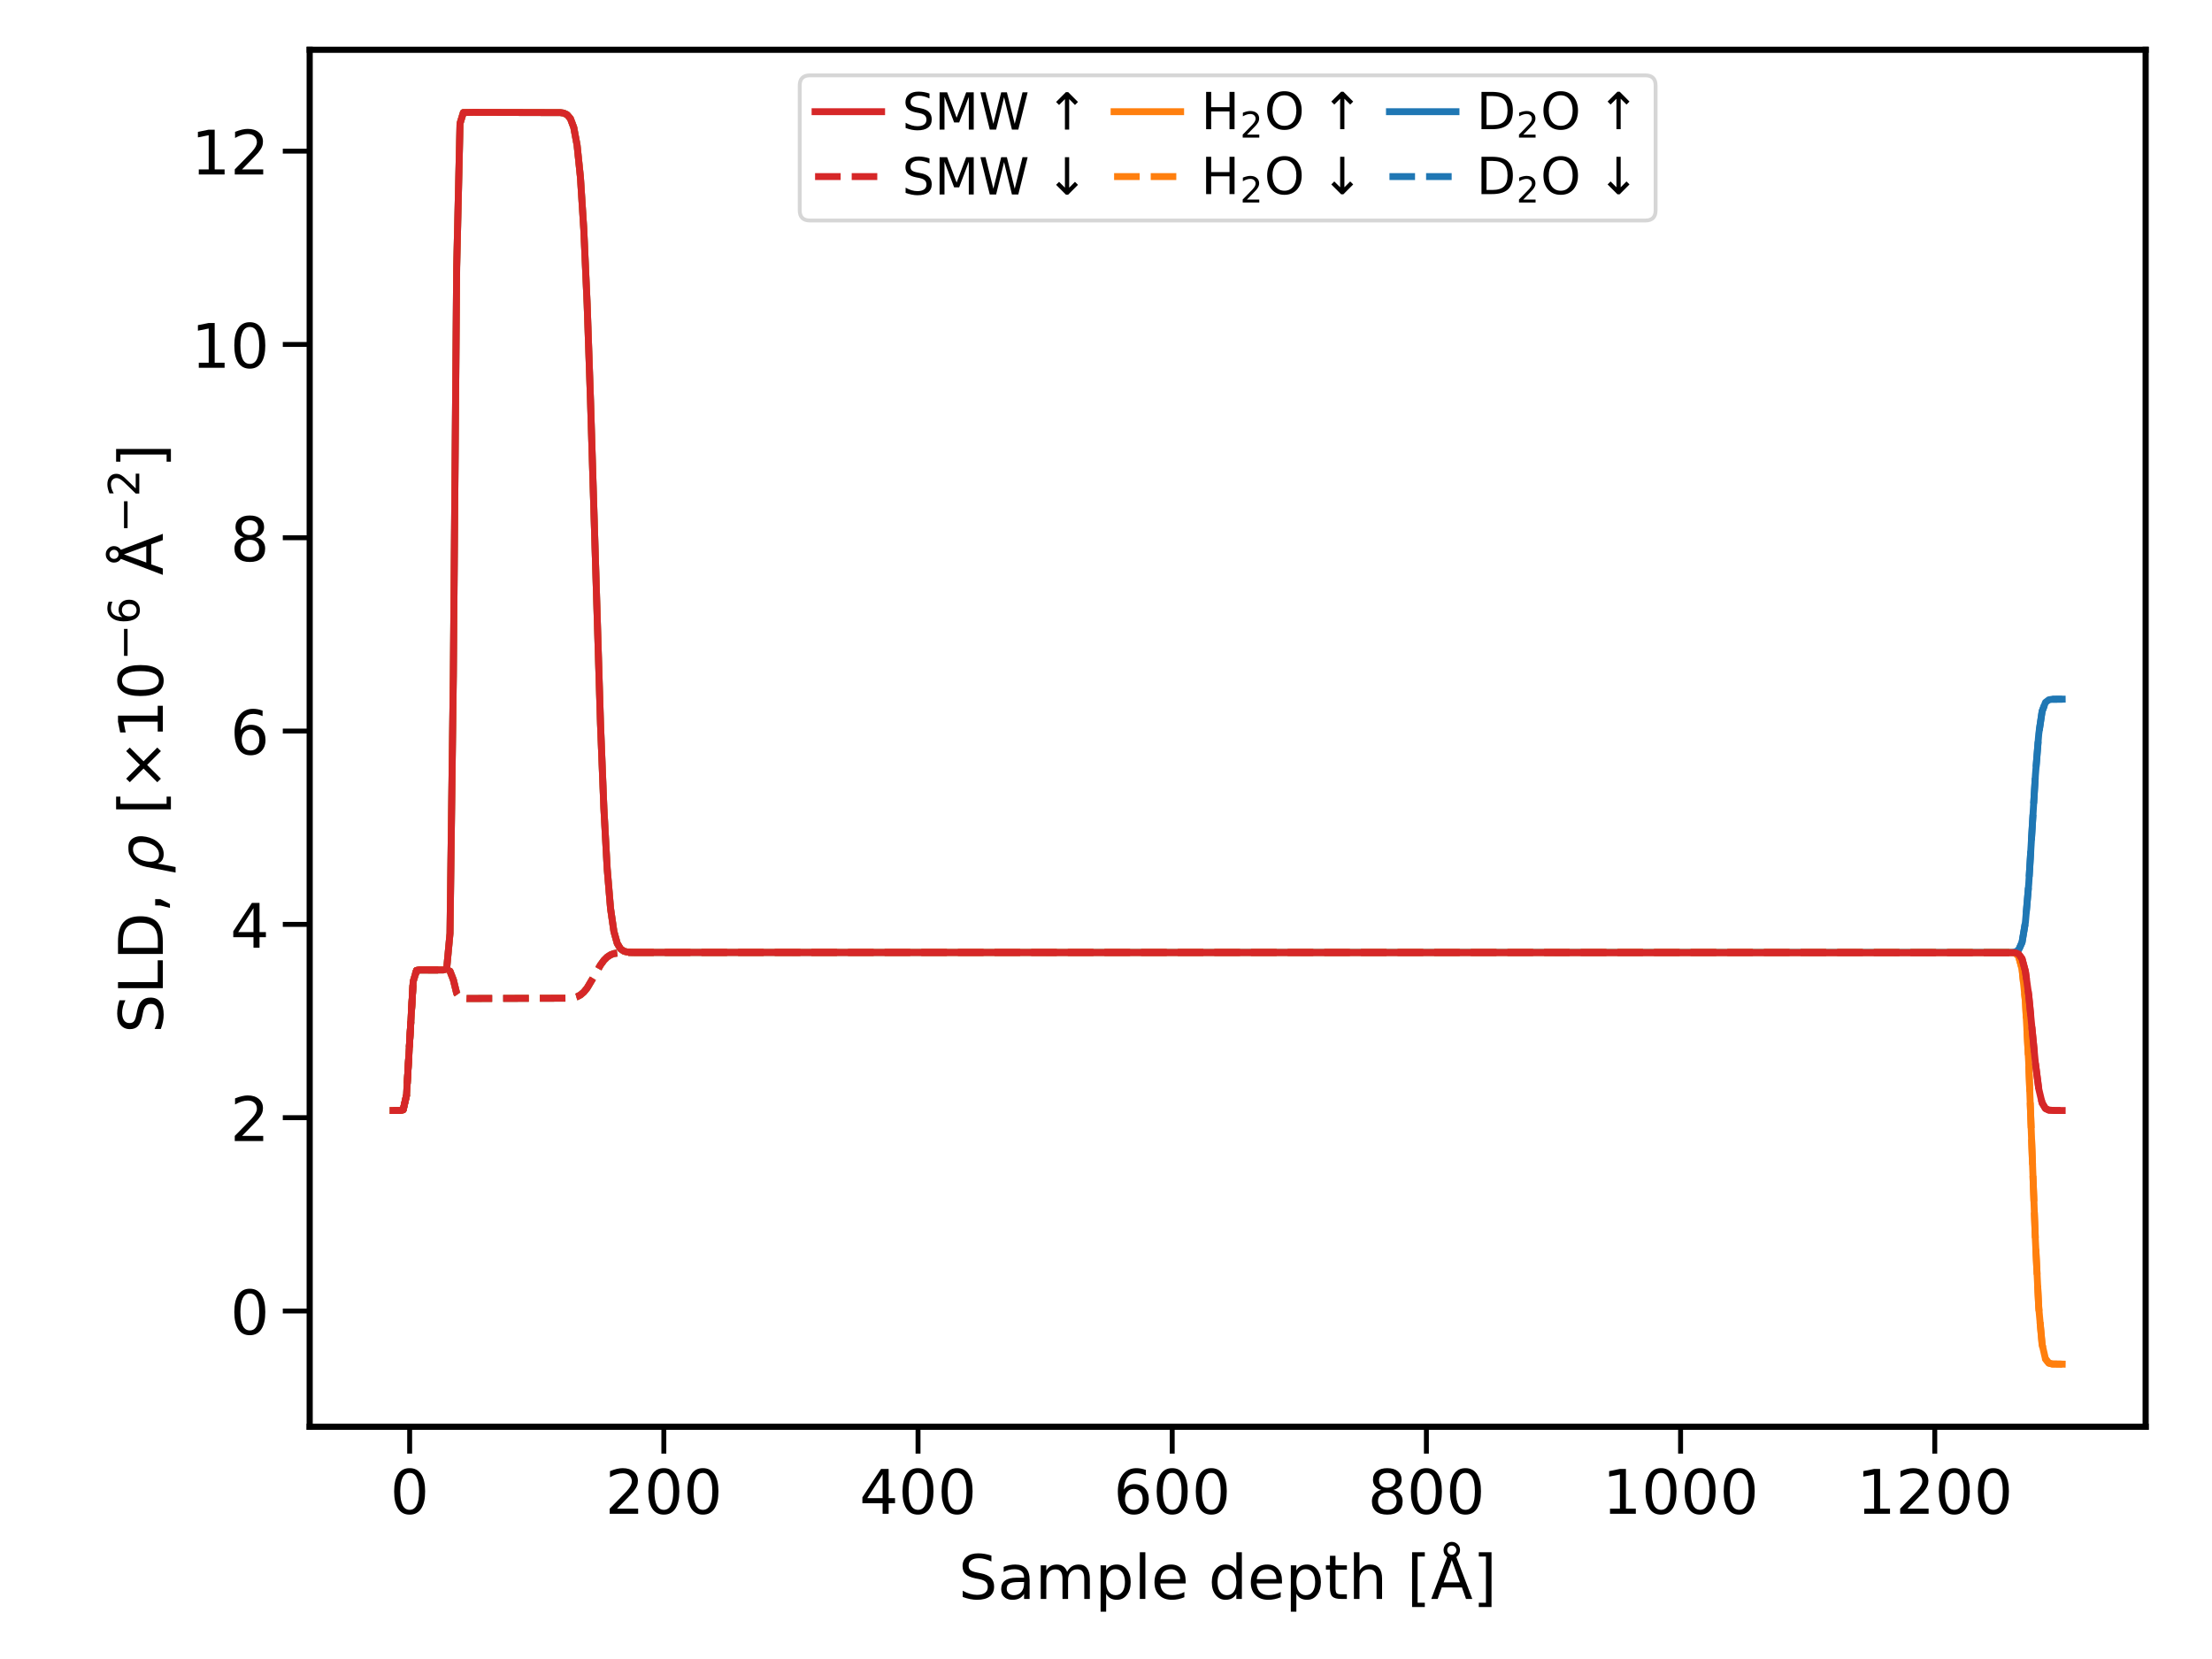
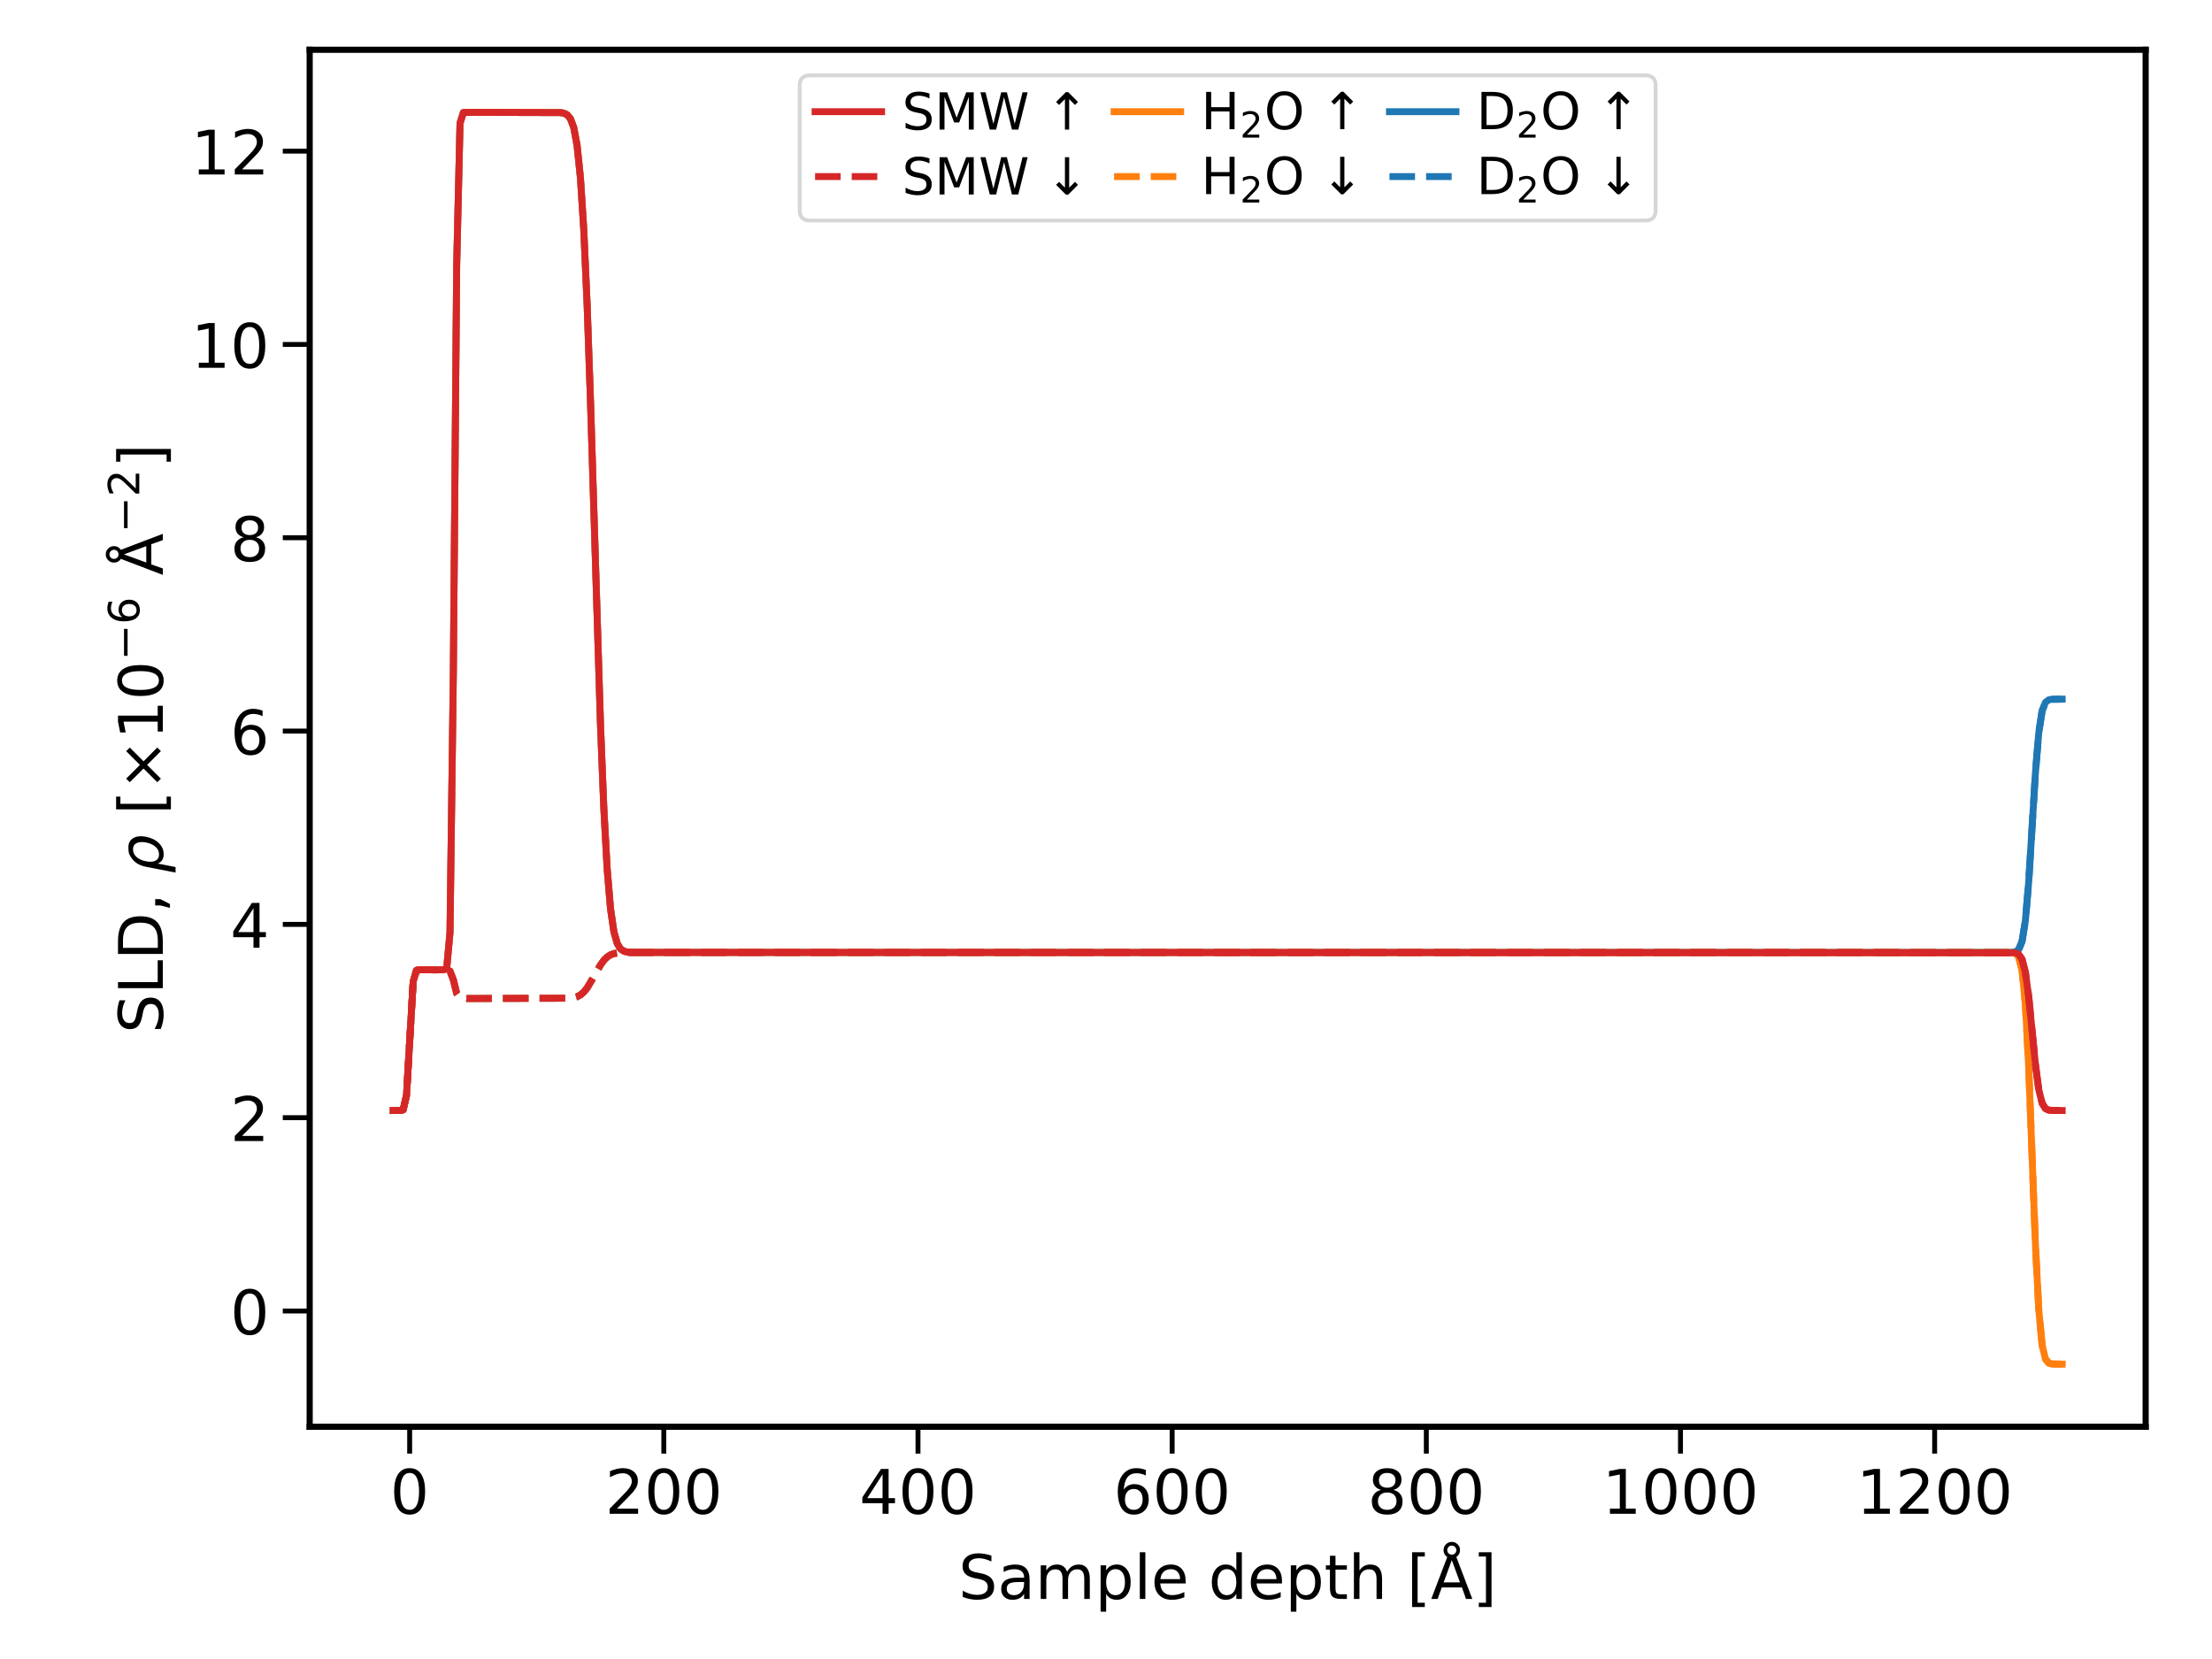
<svg xmlns="http://www.w3.org/2000/svg" xmlns:xlink="http://www.w3.org/1999/xlink" width="576pt" height="432pt" viewBox="0 0 576 432" version="1.1">
  <defs>
    <style type="text/css">*{stroke-linejoin: round; stroke-linecap: butt}</style>
  </defs>
  <g id="figure_1">
    <g id="patch_1">
      <path d="M 0 432  L 576 432  L 576 0  L 0 0  z " style="fill: #ffffff" />
    </g>
    <g id="axes_1">
      <g id="patch_2">
        <path d="M 80.64 371.52  L 558.72 371.52  L 558.72 12.96  L 80.64 12.96  z " style="fill: #ffffff" />
      </g>
      <g id="matplotlib.axis_1">
        <g id="xtick_1">
          <g id="line2d_1">
            <defs>
-               <path id="m0b0747b951" d="M 0 0  L 0 7  " style="stroke: #000000; stroke-width: 1.28" />
-             </defs>
-             <g>
-               <use xlink:href="#m0b0747b951" x="106.673" y="371.52" style="stroke: #000000; stroke-width: 1.28" />
+               <path id="mbcb7e64246" d="M 0 0  L 0 7  " style="stroke: #000000; stroke-width: 1.28" />
+             </defs>
+             <g>
+               <use xlink:href="#mbcb7e64246" x="106.673" y="371.52" style="stroke: #000000; stroke-width: 1.28" />
            </g>
          </g>
          <g id="text_1">
-             <g transform="translate(101.5832 394.1775) scale(0.16 -0.16)">
+             <g transform="translate(101.5829 394.1775) scale(0.16 -0.16)">
              <defs>
                <path id="DejaVuSans-30" d="M 2034 4250  Q 1547 4250 1301 3770  Q 1056 3291 1056 2328  Q 1056 1369 1301 889  Q 1547 409 2034 409  Q 2525 409 2770 889  Q 3016 1369 3016 2328  Q 3016 3291 2770 3770  Q 2525 4250 2034 4250  z M 2034 4750  Q 2819 4750 3233 4129  Q 3647 3509 3647 2328  Q 3647 1150 3233 529  Q 2819 -91 2034 -91  Q 1250 -91 836 529  Q 422 1150 422 2328  Q 422 3509 836 4129  Q 1250 4750 2034 4750  z " transform="scale(0.015625)" />
              </defs>
              <use xlink:href="#DejaVuSans-30" />
            </g>
          </g>
        </g>
        <g id="xtick_2">
          <g id="line2d_2">
            <g>
-               <use xlink:href="#m0b0747b951" x="172.862" y="371.52" style="stroke: #000000; stroke-width: 1.28" />
+               <use xlink:href="#mbcb7e64246" x="172.857" y="371.52" style="stroke: #000000; stroke-width: 1.28" />
            </g>
          </g>
          <g id="text_2">
-             <g transform="translate(157.5924 394.1775) scale(0.16 -0.16)">
+             <g transform="translate(157.587 394.1775) scale(0.16 -0.16)">
              <defs>
                <path id="DejaVuSans-32" d="M 1228 531  L 3431 531  L 3431 0  L 469 0  L 469 531  Q 828 903 1448 1529  Q 2069 2156 2228 2338  Q 2531 2678 2651 2914  Q 2772 3150 2772 3378  Q 2772 3750 2511 3984  Q 2250 4219 1831 4219  Q 1534 4219 1204 4116  Q 875 4013 500 3803  L 500 4441  Q 881 4594 1212 4672  Q 1544 4750 1819 4750  Q 2544 4750 2975 4387  Q 3406 4025 3406 3419  Q 3406 3131 3298 2873  Q 3191 2616 2906 2266  Q 2828 2175 2409 1742  Q 1991 1309 1228 531  z " transform="scale(0.015625)" />
              </defs>
              <use xlink:href="#DejaVuSans-32" />
              <use xlink:href="#DejaVuSans-30" transform="translate(63.62305 0)" />
              <use xlink:href="#DejaVuSans-30" transform="translate(127.2461 0)" />
            </g>
          </g>
        </g>
        <g id="xtick_3">
          <g id="line2d_3">
            <g>
-               <use xlink:href="#m0b0747b951" x="239.052" y="371.52" style="stroke: #000000; stroke-width: 1.28" />
+               <use xlink:href="#mbcb7e64246" x="239.041" y="371.52" style="stroke: #000000; stroke-width: 1.28" />
            </g>
          </g>
          <g id="text_3">
-             <g transform="translate(223.7817 394.1775) scale(0.16 -0.16)">
+             <g transform="translate(223.7712 394.1775) scale(0.16 -0.16)">
              <defs>
                <path id="DejaVuSans-34" d="M 2419 4116  L 825 1625  L 2419 1625  L 2419 4116  z M 2253 4666  L 3047 4666  L 3047 1625  L 3713 1625  L 3713 1100  L 3047 1100  L 3047 0  L 2419 0  L 2419 1100  L 313 1100  L 313 1709  L 2253 4666  z " transform="scale(0.015625)" />
              </defs>
              <use xlink:href="#DejaVuSans-34" />
              <use xlink:href="#DejaVuSans-30" transform="translate(63.62305 0)" />
              <use xlink:href="#DejaVuSans-30" transform="translate(127.2461 0)" />
            </g>
          </g>
        </g>
        <g id="xtick_4">
          <g id="line2d_4">
            <g>
-               <use xlink:href="#m0b0747b951" x="305.241" y="371.52" style="stroke: #000000; stroke-width: 1.28" />
+               <use xlink:href="#mbcb7e64246" x="305.225" y="371.52" style="stroke: #000000; stroke-width: 1.28" />
            </g>
          </g>
          <g id="text_4">
-             <g transform="translate(289.9709 394.1775) scale(0.16 -0.16)">
+             <g transform="translate(289.9554 394.1775) scale(0.16 -0.16)">
              <defs>
                <path id="DejaVuSans-36" d="M 2113 2584  Q 1688 2584 1439 2293  Q 1191 2003 1191 1497  Q 1191 994 1439 701  Q 1688 409 2113 409  Q 2538 409 2786 701  Q 3034 994 3034 1497  Q 3034 2003 2786 2293  Q 2538 2584 2113 2584  z M 3366 4563  L 3366 3988  Q 3128 4100 2886 4159  Q 2644 4219 2406 4219  Q 1781 4219 1451 3797  Q 1122 3375 1075 2522  Q 1259 2794 1537 2939  Q 1816 3084 2150 3084  Q 2853 3084 3261 2657  Q 3669 2231 3669 1497  Q 3669 778 3244 343  Q 2819 -91 2113 -91  Q 1303 -91 875 529  Q 447 1150 447 2328  Q 447 3434 972 4092  Q 1497 4750 2381 4750  Q 2619 4750 2861 4703  Q 3103 4656 3366 4563  z " transform="scale(0.015625)" />
              </defs>
              <use xlink:href="#DejaVuSans-36" />
              <use xlink:href="#DejaVuSans-30" transform="translate(63.62305 0)" />
              <use xlink:href="#DejaVuSans-30" transform="translate(127.2461 0)" />
            </g>
          </g>
        </g>
        <g id="xtick_5">
          <g id="line2d_5">
            <g>
-               <use xlink:href="#m0b0747b951" x="371.43" y="371.52" style="stroke: #000000; stroke-width: 1.28" />
+               <use xlink:href="#mbcb7e64246" x="371.41" y="371.52" style="stroke: #000000; stroke-width: 1.28" />
            </g>
          </g>
          <g id="text_5">
-             <g transform="translate(356.1601 394.1775) scale(0.16 -0.16)">
+             <g transform="translate(356.1395 394.1775) scale(0.16 -0.16)">
              <defs>
                <path id="DejaVuSans-38" d="M 2034 2216  Q 1584 2216 1326 1975  Q 1069 1734 1069 1313  Q 1069 891 1326 650  Q 1584 409 2034 409  Q 2484 409 2743 651  Q 3003 894 3003 1313  Q 3003 1734 2745 1975  Q 2488 2216 2034 2216  z M 1403 2484  Q 997 2584 770 2862  Q 544 3141 544 3541  Q 544 4100 942 4425  Q 1341 4750 2034 4750  Q 2731 4750 3128 4425  Q 3525 4100 3525 3541  Q 3525 3141 3298 2862  Q 3072 2584 2669 2484  Q 3125 2378 3379 2068  Q 3634 1759 3634 1313  Q 3634 634 3220 271  Q 2806 -91 2034 -91  Q 1263 -91 848 271  Q 434 634 434 1313  Q 434 1759 690 2068  Q 947 2378 1403 2484  z M 1172 3481  Q 1172 3119 1398 2916  Q 1625 2713 2034 2713  Q 2441 2713 2670 2916  Q 2900 3119 2900 3481  Q 2900 3844 2670 4047  Q 2441 4250 2034 4250  Q 1625 4250 1398 4047  Q 1172 3844 1172 3481  z " transform="scale(0.015625)" />
              </defs>
              <use xlink:href="#DejaVuSans-38" />
              <use xlink:href="#DejaVuSans-30" transform="translate(63.62305 0)" />
              <use xlink:href="#DejaVuSans-30" transform="translate(127.2461 0)" />
            </g>
          </g>
        </g>
        <g id="xtick_6">
          <g id="line2d_6">
            <g>
-               <use xlink:href="#m0b0747b951" x="437.619" y="371.52" style="stroke: #000000; stroke-width: 1.28" />
+               <use xlink:href="#mbcb7e64246" x="437.594" y="371.52" style="stroke: #000000; stroke-width: 1.28" />
            </g>
          </g>
          <g id="text_6">
-             <g transform="translate(417.2594 394.1775) scale(0.16 -0.16)">
+             <g transform="translate(417.2337 394.1775) scale(0.16 -0.16)">
              <defs>
                <path id="DejaVuSans-31" d="M 794 531  L 1825 531  L 1825 4091  L 703 3866  L 703 4441  L 1819 4666  L 2450 4666  L 2450 531  L 3481 531  L 3481 0  L 794 0  L 794 531  z " transform="scale(0.015625)" />
              </defs>
              <use xlink:href="#DejaVuSans-31" />
              <use xlink:href="#DejaVuSans-30" transform="translate(63.62305 0)" />
              <use xlink:href="#DejaVuSans-30" transform="translate(127.2461 0)" />
              <use xlink:href="#DejaVuSans-30" transform="translate(190.8691 0)" />
            </g>
          </g>
        </g>
        <g id="xtick_7">
          <g id="line2d_7">
            <g>
-               <use xlink:href="#m0b0747b951" x="503.809" y="371.52" style="stroke: #000000; stroke-width: 1.28" />
+               <use xlink:href="#mbcb7e64246" x="503.778" y="371.52" style="stroke: #000000; stroke-width: 1.28" />
            </g>
          </g>
          <g id="text_7">
-             <g transform="translate(483.4486 394.1775) scale(0.16 -0.16)">
+             <g transform="translate(483.4178 394.1775) scale(0.16 -0.16)">
              <use xlink:href="#DejaVuSans-31" />
              <use xlink:href="#DejaVuSans-32" transform="translate(63.62305 0)" />
              <use xlink:href="#DejaVuSans-30" transform="translate(127.2461 0)" />
              <use xlink:href="#DejaVuSans-30" transform="translate(190.8691 0)" />
            </g>
          </g>
        </g>
        <g id="text_8">
          <g transform="translate(249.5962 416.3575) scale(0.16 -0.16)">
            <defs>
              <path id="DejaVuSans-53" d="M 3425 4513  L 3425 3897  Q 3066 4069 2747 4153  Q 2428 4238 2131 4238  Q 1616 4238 1336 4038  Q 1056 3838 1056 3469  Q 1056 3159 1242 3001  Q 1428 2844 1947 2747  L 2328 2669  Q 3034 2534 3370 2195  Q 3706 1856 3706 1288  Q 3706 609 3251 259  Q 2797 -91 1919 -91  Q 1588 -91 1214 -16  Q 841 59 441 206  L 441 856  Q 825 641 1194 531  Q 1563 422 1919 422  Q 2459 422 2753 634  Q 3047 847 3047 1241  Q 3047 1584 2836 1778  Q 2625 1972 2144 2069  L 1759 2144  Q 1053 2284 737 2584  Q 422 2884 422 3419  Q 422 4038 858 4394  Q 1294 4750 2059 4750  Q 2388 4750 2728 4690  Q 3069 4631 3425 4513  z " transform="scale(0.015625)" />
              <path id="DejaVuSans-61" d="M 2194 1759  Q 1497 1759 1228 1600  Q 959 1441 959 1056  Q 959 750 1161 570  Q 1363 391 1709 391  Q 2188 391 2477 730  Q 2766 1069 2766 1631  L 2766 1759  L 2194 1759  z M 3341 1997  L 3341 0  L 2766 0  L 2766 531  Q 2569 213 2275 61  Q 1981 -91 1556 -91  Q 1019 -91 701 211  Q 384 513 384 1019  Q 384 1609 779 1909  Q 1175 2209 1959 2209  L 2766 2209  L 2766 2266  Q 2766 2663 2505 2880  Q 2244 3097 1772 3097  Q 1472 3097 1187 3025  Q 903 2953 641 2809  L 641 3341  Q 956 3463 1253 3523  Q 1550 3584 1831 3584  Q 2591 3584 2966 3190  Q 3341 2797 3341 1997  z " transform="scale(0.015625)" />
              <path id="DejaVuSans-6d" d="M 3328 2828  Q 3544 3216 3844 3400  Q 4144 3584 4550 3584  Q 5097 3584 5394 3201  Q 5691 2819 5691 2113  L 5691 0  L 5113 0  L 5113 2094  Q 5113 2597 4934 2840  Q 4756 3084 4391 3084  Q 3944 3084 3684 2787  Q 3425 2491 3425 1978  L 3425 0  L 2847 0  L 2847 2094  Q 2847 2600 2669 2842  Q 2491 3084 2119 3084  Q 1678 3084 1418 2786  Q 1159 2488 1159 1978  L 1159 0  L 581 0  L 581 3500  L 1159 3500  L 1159 2956  Q 1356 3278 1631 3431  Q 1906 3584 2284 3584  Q 2666 3584 2933 3390  Q 3200 3197 3328 2828  z " transform="scale(0.015625)" />
              <path id="DejaVuSans-70" d="M 1159 525  L 1159 -1331  L 581 -1331  L 581 3500  L 1159 3500  L 1159 2969  Q 1341 3281 1617 3432  Q 1894 3584 2278 3584  Q 2916 3584 3314 3078  Q 3713 2572 3713 1747  Q 3713 922 3314 415  Q 2916 -91 2278 -91  Q 1894 -91 1617 61  Q 1341 213 1159 525  z M 3116 1747  Q 3116 2381 2855 2742  Q 2594 3103 2138 3103  Q 1681 3103 1420 2742  Q 1159 2381 1159 1747  Q 1159 1113 1420 752  Q 1681 391 2138 391  Q 2594 391 2855 752  Q 3116 1113 3116 1747  z " transform="scale(0.015625)" />
              <path id="DejaVuSans-6c" d="M 603 4863  L 1178 4863  L 1178 0  L 603 0  L 603 4863  z " transform="scale(0.015625)" />
              <path id="DejaVuSans-65" d="M 3597 1894  L 3597 1613  L 953 1613  Q 991 1019 1311 708  Q 1631 397 2203 397  Q 2534 397 2845 478  Q 3156 559 3463 722  L 3463 178  Q 3153 47 2828 -22  Q 2503 -91 2169 -91  Q 1331 -91 842 396  Q 353 884 353 1716  Q 353 2575 817 3079  Q 1281 3584 2069 3584  Q 2775 3584 3186 3129  Q 3597 2675 3597 1894  z M 3022 2063  Q 3016 2534 2758 2815  Q 2500 3097 2075 3097  Q 1594 3097 1305 2825  Q 1016 2553 972 2059  L 3022 2063  z " transform="scale(0.015625)" />
              <path id="DejaVuSans-20" transform="scale(0.015625)" />
              <path id="DejaVuSans-64" d="M 2906 2969  L 2906 4863  L 3481 4863  L 3481 0  L 2906 0  L 2906 525  Q 2725 213 2448 61  Q 2172 -91 1784 -91  Q 1150 -91 751 415  Q 353 922 353 1747  Q 353 2572 751 3078  Q 1150 3584 1784 3584  Q 2172 3584 2448 3432  Q 2725 3281 2906 2969  z M 947 1747  Q 947 1113 1208 752  Q 1469 391 1925 391  Q 2381 391 2643 752  Q 2906 1113 2906 1747  Q 2906 2381 2643 2742  Q 2381 3103 1925 3103  Q 1469 3103 1208 2742  Q 947 2381 947 1747  z " transform="scale(0.015625)" />
              <path id="DejaVuSans-74" d="M 1172 4494  L 1172 3500  L 2356 3500  L 2356 3053  L 1172 3053  L 1172 1153  Q 1172 725 1289 603  Q 1406 481 1766 481  L 2356 481  L 2356 0  L 1766 0  Q 1100 0 847 248  Q 594 497 594 1153  L 594 3053  L 172 3053  L 172 3500  L 594 3500  L 594 4494  L 1172 4494  z " transform="scale(0.015625)" />
              <path id="DejaVuSans-68" d="M 3513 2113  L 3513 0  L 2938 0  L 2938 2094  Q 2938 2591 2744 2837  Q 2550 3084 2163 3084  Q 1697 3084 1428 2787  Q 1159 2491 1159 1978  L 1159 0  L 581 0  L 581 4863  L 1159 4863  L 1159 2956  Q 1366 3272 1645 3428  Q 1925 3584 2291 3584  Q 2894 3584 3203 3211  Q 3513 2838 3513 2113  z " transform="scale(0.015625)" />
              <path id="DejaVuSans-5b" d="M 550 4863  L 1875 4863  L 1875 4416  L 1125 4416  L 1125 -397  L 1875 -397  L 1875 -844  L 550 -844  L 550 4863  z " transform="scale(0.015625)" />
              <path id="DejaVuSans-c5" d="M 2663 5081  Q 2663 5278 2523 5417  Q 2384 5556 2188 5556  Q 1988 5556 1852 5420  Q 1716 5284 1716 5081  Q 1716 4884 1853 4746  Q 1991 4609 2188 4609  Q 2384 4609 2523 4746  Q 2663 4884 2663 5081  z M 2188 4044  L 1338 1722  L 3041 1722  L 2188 4044  z M 1716 4366  Q 1525 4494 1428 4673  Q 1331 4853 1331 5081  Q 1331 5441 1579 5691  Q 1828 5941 2188 5941  Q 2544 5941 2795 5689  Q 3047 5438 3047 5081  Q 3047 4863 2948 4678  Q 2850 4494 2663 4366  L 4325 0  L 3669 0  L 3244 1197  L 1141 1197  L 716 0  L 50 0  L 1716 4366  z " transform="scale(0.015625)" />
              <path id="DejaVuSans-5d" d="M 1947 4863  L 1947 -844  L 622 -844  L 622 -397  L 1369 -397  L 1369 4416  L 622 4416  L 622 4863  L 1947 4863  z " transform="scale(0.015625)" />
            </defs>
            <use xlink:href="#DejaVuSans-53" />
            <use xlink:href="#DejaVuSans-61" transform="translate(63.47656 0)" />
            <use xlink:href="#DejaVuSans-6d" transform="translate(124.7559 0)" />
            <use xlink:href="#DejaVuSans-70" transform="translate(222.168 0)" />
            <use xlink:href="#DejaVuSans-6c" transform="translate(285.6445 0)" />
            <use xlink:href="#DejaVuSans-65" transform="translate(313.4277 0)" />
            <use xlink:href="#DejaVuSans-20" transform="translate(374.9512 0)" />
            <use xlink:href="#DejaVuSans-64" transform="translate(406.7383 0)" />
            <use xlink:href="#DejaVuSans-65" transform="translate(470.2148 0)" />
            <use xlink:href="#DejaVuSans-70" transform="translate(531.7383 0)" />
            <use xlink:href="#DejaVuSans-74" transform="translate(595.2148 0)" />
            <use xlink:href="#DejaVuSans-68" transform="translate(634.4238 0)" />
            <use xlink:href="#DejaVuSans-20" transform="translate(697.8027 0)" />
            <use xlink:href="#DejaVuSans-5b" transform="translate(729.5898 0)" />
            <use xlink:href="#DejaVuSans-c5" transform="translate(768.6035 0)" />
            <use xlink:href="#DejaVuSans-5d" transform="translate(837.0117 0)" />
          </g>
        </g>
      </g>
      <g id="matplotlib.axis_2">
        <g id="ytick_1">
          <g id="line2d_8">
            <defs>
-               <path id="me3e2c4d3cc" d="M 0 0  L -7 0  " style="stroke: #000000; stroke-width: 1.28" />
-             </defs>
-             <g>
-               <use xlink:href="#me3e2c4d3cc" x="80.64" y="341.379" style="stroke: #000000; stroke-width: 1.28" />
+               <path id="m8a7822665c" d="M 0 0  L -7 0  " style="stroke: #000000; stroke-width: 1.28" />
+             </defs>
+             <g>
+               <use xlink:href="#m8a7822665c" x="80.64" y="341.379" style="stroke: #000000; stroke-width: 1.28" />
            </g>
          </g>
          <g id="text_9">
-             <g transform="translate(59.96 347.458) scale(0.16 -0.16)">
+             <g transform="translate(59.96 347.4581) scale(0.16 -0.16)">
              <use xlink:href="#DejaVuSans-30" />
            </g>
          </g>
        </g>
        <g id="ytick_2">
          <g id="line2d_9">
            <g>
-               <use xlink:href="#me3e2c4d3cc" x="80.64" y="291.043" style="stroke: #000000; stroke-width: 1.28" />
+               <use xlink:href="#m8a7822665c" x="80.64" y="291.043" style="stroke: #000000; stroke-width: 1.28" />
            </g>
          </g>
          <g id="text_10">
-             <g transform="translate(59.96 297.1214) scale(0.16 -0.16)">
+             <g transform="translate(59.96 297.1218) scale(0.16 -0.16)">
              <use xlink:href="#DejaVuSans-32" />
            </g>
          </g>
        </g>
        <g id="ytick_3">
          <g id="line2d_10">
            <g>
-               <use xlink:href="#me3e2c4d3cc" x="80.64" y="240.706" style="stroke: #000000; stroke-width: 1.28" />
+               <use xlink:href="#m8a7822665c" x="80.64" y="240.707" style="stroke: #000000; stroke-width: 1.28" />
            </g>
          </g>
          <g id="text_11">
-             <g transform="translate(59.96 246.7848) scale(0.16 -0.16)">
+             <g transform="translate(59.96 246.7855) scale(0.16 -0.16)">
              <use xlink:href="#DejaVuSans-34" />
            </g>
          </g>
        </g>
        <g id="ytick_4">
          <g id="line2d_11">
            <g>
-               <use xlink:href="#me3e2c4d3cc" x="80.64" y="190.369" style="stroke: #000000; stroke-width: 1.28" />
+               <use xlink:href="#m8a7822665c" x="80.64" y="190.371" style="stroke: #000000; stroke-width: 1.28" />
            </g>
          </g>
          <g id="text_12">
-             <g transform="translate(59.96 196.4482) scale(0.16 -0.16)">
+             <g transform="translate(59.96 196.4493) scale(0.16 -0.16)">
              <use xlink:href="#DejaVuSans-36" />
            </g>
          </g>
        </g>
        <g id="ytick_5">
          <g id="line2d_12">
            <g>
-               <use xlink:href="#me3e2c4d3cc" x="80.64" y="140.033" style="stroke: #000000; stroke-width: 1.28" />
+               <use xlink:href="#m8a7822665c" x="80.64" y="140.034" style="stroke: #000000; stroke-width: 1.28" />
            </g>
          </g>
          <g id="text_13">
-             <g transform="translate(59.96 146.1116) scale(0.16 -0.16)">
+             <g transform="translate(59.96 146.113) scale(0.16 -0.16)">
              <use xlink:href="#DejaVuSans-38" />
            </g>
          </g>
        </g>
        <g id="ytick_6">
          <g id="line2d_13">
            <g>
-               <use xlink:href="#me3e2c4d3cc" x="80.64" y="89.696" style="stroke: #000000; stroke-width: 1.28" />
+               <use xlink:href="#m8a7822665c" x="80.64" y="89.698" style="stroke: #000000; stroke-width: 1.28" />
            </g>
          </g>
          <g id="text_14">
-             <g transform="translate(49.78 95.77494) scale(0.16 -0.16)">
+             <g transform="translate(49.78 95.7767) scale(0.16 -0.16)">
              <use xlink:href="#DejaVuSans-31" />
              <use xlink:href="#DejaVuSans-30" transform="translate(63.62305 0)" />
            </g>
          </g>
        </g>
        <g id="ytick_7">
          <g id="line2d_14">
            <g>
-               <use xlink:href="#me3e2c4d3cc" x="80.64" y="39.36" style="stroke: #000000; stroke-width: 1.28" />
+               <use xlink:href="#m8a7822665c" x="80.64" y="39.362" style="stroke: #000000; stroke-width: 1.28" />
            </g>
          </g>
          <g id="text_15">
-             <g transform="translate(49.78 45.43832) scale(0.16 -0.16)">
+             <g transform="translate(49.78 45.44041) scale(0.16 -0.16)">
              <use xlink:href="#DejaVuSans-31" />
              <use xlink:href="#DejaVuSans-32" transform="translate(63.62305 0)" />
            </g>
          </g>
        </g>
        <g id="text_16">
          <g transform="translate(42.42 269.04) rotate(-90) scale(0.16 -0.16)">
            <defs>
              <path id="DejaVuSans-4c" d="M 628 4666  L 1259 4666  L 1259 531  L 3531 531  L 3531 0  L 628 0  L 628 4666  z " transform="scale(0.015625)" />
              <path id="DejaVuSans-44" d="M 1259 4147  L 1259 519  L 2022 519  Q 2988 519 3436 956  Q 3884 1394 3884 2338  Q 3884 3275 3436 3711  Q 2988 4147 2022 4147  L 1259 4147  z M 628 4666  L 1925 4666  Q 3281 4666 3915 4102  Q 4550 3538 4550 2338  Q 4550 1131 3912 565  Q 3275 0 1925 0  L 628 0  L 628 4666  z " transform="scale(0.015625)" />
              <path id="DejaVuSans-2c" d="M 750 794  L 1409 794  L 1409 256  L 897 -744  L 494 -744  L 750 256  L 750 794  z " transform="scale(0.015625)" />
              <path id="DejaVuSans-Oblique-3c1" d="M 1203 2875  Q 1453 3194 1981 3475  Q 2188 3584 2756 3584  Q 3394 3584 3694 3078  Q 3994 2572 3834 1747  Q 3672 922 3175 415  Q 2678 -91 2041 -91  Q 1656 -91 1409 63  Q 1163 213 1044 525  L 681 -1331  L 103 -1331  L 697 1716  Q 838 2438 1203 2875  z M 3238 1747  Q 3359 2381 3169 2744  Q 2978 3103 2522 3103  Q 2066 3103 1734 2744  Q 1403 2381 1281 1747  Q 1156 1113 1347 750  Q 1538 391 1994 391  Q 2450 391 2781 750  Q 3113 1113 3238 1747  z " transform="scale(0.015625)" />
              <path id="DejaVuSans-d7" d="M 4488 3438  L 3059 2003  L 4488 575  L 4116 197  L 2681 1631  L 1247 197  L 878 575  L 2303 2003  L 878 3438  L 1247 3816  L 2681 2381  L 4116 3816  L 4488 3438  z " transform="scale(0.015625)" />
              <path id="DejaVuSans-2212" d="M 678 2272  L 4684 2272  L 4684 1741  L 678 1741  L 678 2272  z " transform="scale(0.015625)" />
            </defs>
            <use xlink:href="#DejaVuSans-53" transform="translate(0 0.171875)" />
            <use xlink:href="#DejaVuSans-4c" transform="translate(63.47656 0.171875)" />
            <use xlink:href="#DejaVuSans-44" transform="translate(119.1895 0.171875)" />
            <use xlink:href="#DejaVuSans-2c" transform="translate(196.1914 0.171875)" />
            <use xlink:href="#DejaVuSans-20" transform="translate(227.9785 0.171875)" />
            <use xlink:href="#DejaVuSans-Oblique-3c1" transform="translate(259.7656 0.171875)" />
            <use xlink:href="#DejaVuSans-5b" transform="translate(355.7126 0.171875)" />
            <use xlink:href="#DejaVuSans-d7" transform="translate(394.7262 0.171875)" />
            <use xlink:href="#DejaVuSans-31" transform="translate(478.5153 0.171875)" />
            <use xlink:href="#DejaVuSans-30" transform="translate(542.1383 0.171875)" />
            <use xlink:href="#DejaVuSans-2212" transform="translate(606.7184 38.45312) scale(0.7)" />
            <use xlink:href="#DejaVuSans-36" transform="translate(665.3708 38.45312) scale(0.7)" />
            <use xlink:href="#DejaVuSans-c5" transform="translate(745.1117 0.171875)" />
            <use xlink:href="#DejaVuSans-2212" transform="translate(814.4769 38.45312) scale(0.7)" />
            <use xlink:href="#DejaVuSans-32" transform="translate(873.1292 38.45312) scale(0.7)" />
            <use xlink:href="#DejaVuSans-5d" transform="translate(920.3997 0.171875)" />
          </g>
        </g>
      </g>
      <g id="line2d_15">
-         <path d="M 102.371 289.18  L 104.113 289.178  L 104.984 288.984  L 105.855 285.221  L 107.597 255.557  L 108.468 252.698  L 109.339 252.576  L 116.307 252.584  L 117.178 252.893  L 118.049 255.126  L 118.919 258.665  L 119.79 259.914  L 121.532 260.01  L 148.533 259.922  L 149.404 259.795  L 150.275 259.54  L 151.146 259.081  L 152.017 258.34  L 152.888 257.275  L 154.63 254.341  L 156.372 251.272  L 157.243 250.077  L 158.114 249.206  L 158.984 248.639  L 159.855 248.31  L 161.597 248.061  L 165.081 248.011  L 482.117 248.011  L 523.924 247.993  L 524.795 247.884  L 525.666 247.341  L 526.537 245.374  L 527.408 240.183  L 528.279 230.19  L 530.021 201.796  L 530.892 191.068  L 531.763 185.224  L 532.634 182.902  L 533.505 182.23  L 534.376 182.088  L 536.989 182.064  L 536.989 182.064  " clip-path="url(#pd4b44c6c73)" style="fill: none; stroke-dasharray: 6.66,2.88; stroke-dashoffset: 0; stroke: #1f77b4; stroke-width: 1.8" />
+         <path d="M 102.371 289.181  L 104.113 289.179  L 104.984 288.984  L 105.855 285.216  L 107.597 255.524  L 108.468 252.666  L 109.339 252.544  L 116.307 252.553  L 117.178 252.868  L 118.049 255.13  L 118.919 258.679  L 119.79 259.919  L 121.532 260.014  L 148.533 259.924  L 149.404 259.797  L 150.275 259.541  L 151.146 259.078  L 152.017 258.334  L 152.888 257.265  L 154.63 254.325  L 156.372 251.257  L 157.243 250.065  L 158.114 249.197  L 158.984 248.634  L 159.855 248.308  L 161.597 248.061  L 165.081 248.012  L 489.085 248.011  L 523.924 247.99  L 524.795 247.864  L 525.666 247.262  L 526.537 245.149  L 527.408 239.722  L 528.279 229.514  L 530.021 201.271  L 530.892 190.793  L 531.763 185.124  L 532.634 182.878  L 533.505 182.227  L 534.376 182.089  L 536.989 182.065  L 536.989 182.065  " clip-path="url(#pa92a151d66)" style="fill: none; stroke-dasharray: 6.66,2.88; stroke-dashoffset: 0; stroke: #1f77b4; stroke-width: 1.8" />
      </g>
      <g id="line2d_16">
-         <path d="M 102.371 289.18  L 104.113 289.178  L 104.984 288.984  L 105.855 285.221  L 107.597 255.557  L 108.468 252.698  L 109.339 252.576  L 115.436 252.574  L 116.307 252.307  L 117.178 243.036  L 118.049 175.961  L 118.919 69.664  L 119.79 32.15  L 120.661 29.302  L 123.274 29.258  L 145.92 29.319  L 146.791 29.46  L 147.662 29.861  L 148.533 30.878  L 149.404 33.178  L 150.275 37.826  L 151.146 46.208  L 152.017 59.708  L 152.888 79.119  L 153.759 104.04  L 156.372 188.555  L 157.243 210.35  L 158.114 226.227  L 158.984 236.552  L 159.855 242.548  L 160.726 245.657  L 161.597 247.096  L 162.468 247.691  L 163.339 247.91  L 165.081 248.003  L 183.372 248.011  L 523.924 247.993  L 524.795 247.884  L 525.666 247.341  L 526.537 245.374  L 527.408 240.183  L 528.279 230.19  L 530.021 201.796  L 530.892 191.068  L 531.763 185.224  L 532.634 182.902  L 533.505 182.23  L 534.376 182.088  L 536.989 182.064  L 536.989 182.064  " clip-path="url(#pd4b44c6c73)" style="fill: none; stroke: #1f77b4; stroke-width: 1.8; stroke-linecap: square" />
+         <path d="M 102.371 289.181  L 104.113 289.179  L 104.984 288.984  L 105.855 285.216  L 107.597 255.524  L 108.468 252.666  L 109.339 252.544  L 115.436 252.542  L 116.307 252.268  L 117.178 242.834  L 118.049 175.241  L 118.919 69.155  L 119.79 32.086  L 120.661 29.301  L 123.274 29.258  L 145.92 29.32  L 146.791 29.462  L 147.662 29.866  L 148.533 30.891  L 149.404 33.207  L 150.275 37.883  L 151.146 46.31  L 152.017 59.871  L 152.888 79.351  L 153.759 104.333  L 156.372 188.85  L 157.243 210.585  L 158.114 226.393  L 158.984 236.657  L 159.855 242.608  L 160.726 245.687  L 161.597 247.11  L 162.468 247.696  L 163.339 247.912  L 165.081 248.004  L 183.372 248.011  L 523.924 247.99  L 524.795 247.864  L 525.666 247.262  L 526.537 245.149  L 527.408 239.722  L 528.279 229.514  L 530.021 201.271  L 530.892 190.793  L 531.763 185.124  L 532.634 182.878  L 533.505 182.227  L 534.376 182.089  L 536.989 182.065  L 536.989 182.065  " clip-path="url(#pa92a151d66)" style="fill: none; stroke: #1f77b4; stroke-width: 1.8; stroke-linecap: square" />
      </g>
      <g id="line2d_17">
-         <path d="M 102.371 289.18  L 104.113 289.178  L 104.984 288.984  L 105.855 285.221  L 107.597 255.557  L 108.468 252.698  L 109.339 252.576  L 116.307 252.584  L 117.178 252.893  L 118.049 255.126  L 118.919 258.665  L 119.79 259.914  L 121.532 260.01  L 148.533 259.922  L 149.404 259.795  L 150.275 259.54  L 151.146 259.081  L 152.017 258.34  L 152.888 257.275  L 154.63 254.341  L 156.372 251.272  L 157.243 250.077  L 158.114 249.206  L 158.984 248.639  L 159.855 248.31  L 161.597 248.061  L 165.081 248.011  L 482.117 248.011  L 523.924 248.04  L 524.795 248.217  L 525.666 249.1  L 526.537 252.297  L 527.408 260.736  L 528.279 276.982  L 530.021 323.142  L 530.892 340.584  L 531.763 350.085  L 532.634 353.859  L 533.505 354.951  L 534.376 355.182  L 536.989 355.222  L 536.989 355.222  " clip-path="url(#pd4b44c6c73)" style="fill: none; stroke-dasharray: 6.66,2.88; stroke-dashoffset: 0; stroke: #ff7f0e; stroke-width: 1.8" />
+         <path d="M 102.371 289.181  L 104.113 289.179  L 104.984 288.984  L 105.855 285.216  L 107.597 255.524  L 108.468 252.666  L 109.339 252.544  L 116.307 252.553  L 117.178 252.868  L 118.049 255.13  L 118.919 258.679  L 119.79 259.919  L 121.532 260.014  L 148.533 259.924  L 149.404 259.797  L 150.275 259.541  L 151.146 259.078  L 152.017 258.334  L 152.888 257.265  L 154.63 254.325  L 156.372 251.257  L 157.243 250.065  L 158.114 249.197  L 158.984 248.634  L 159.855 248.308  L 161.597 248.061  L 165.081 248.012  L 489.085 248.011  L 523.924 248.046  L 524.795 248.25  L 525.666 249.229  L 526.537 252.664  L 527.408 261.488  L 528.279 278.083  L 530.021 323.999  L 530.892 341.033  L 531.763 350.249  L 532.634 353.899  L 533.505 354.958  L 534.376 355.183  L 536.989 355.222  L 536.989 355.222  " clip-path="url(#pa92a151d66)" style="fill: none; stroke-dasharray: 6.66,2.88; stroke-dashoffset: 0; stroke: #ff7f0e; stroke-width: 1.8" />
      </g>
      <g id="line2d_18">
-         <path d="M 102.371 289.18  L 104.113 289.178  L 104.984 288.984  L 105.855 285.221  L 107.597 255.557  L 108.468 252.698  L 109.339 252.576  L 115.436 252.574  L 116.307 252.307  L 117.178 243.036  L 118.049 175.961  L 118.919 69.664  L 119.79 32.15  L 120.661 29.302  L 123.274 29.258  L 145.92 29.319  L 146.791 29.46  L 147.662 29.861  L 148.533 30.878  L 149.404 33.178  L 150.275 37.826  L 151.146 46.208  L 152.017 59.708  L 152.888 79.119  L 153.759 104.04  L 156.372 188.555  L 157.243 210.35  L 158.114 226.227  L 158.984 236.552  L 159.855 242.548  L 160.726 245.657  L 161.597 247.096  L 162.468 247.691  L 163.339 247.91  L 165.081 248.003  L 183.372 248.011  L 523.924 248.04  L 524.795 248.217  L 525.666 249.1  L 526.537 252.297  L 527.408 260.736  L 528.279 276.982  L 530.021 323.142  L 530.892 340.584  L 531.763 350.085  L 532.634 353.859  L 533.505 354.951  L 534.376 355.182  L 536.989 355.222  L 536.989 355.222  " clip-path="url(#pd4b44c6c73)" style="fill: none; stroke: #ff7f0e; stroke-width: 1.8; stroke-linecap: square" />
+         <path d="M 102.371 289.181  L 104.113 289.179  L 104.984 288.984  L 105.855 285.216  L 107.597 255.524  L 108.468 252.666  L 109.339 252.544  L 115.436 252.542  L 116.307 252.268  L 117.178 242.834  L 118.049 175.241  L 118.919 69.155  L 119.79 32.086  L 120.661 29.301  L 123.274 29.258  L 145.92 29.32  L 146.791 29.462  L 147.662 29.866  L 148.533 30.891  L 149.404 33.207  L 150.275 37.883  L 151.146 46.31  L 152.017 59.871  L 152.888 79.351  L 153.759 104.333  L 156.372 188.85  L 157.243 210.585  L 158.114 226.393  L 158.984 236.657  L 159.855 242.608  L 160.726 245.687  L 161.597 247.11  L 162.468 247.696  L 163.339 247.912  L 165.081 248.004  L 183.372 248.011  L 523.924 248.046  L 524.795 248.25  L 525.666 249.229  L 526.537 252.664  L 527.408 261.488  L 528.279 278.083  L 530.021 323.999  L 530.892 341.033  L 531.763 350.249  L 532.634 353.899  L 533.505 354.958  L 534.376 355.183  L 536.989 355.222  L 536.989 355.222  " clip-path="url(#pa92a151d66)" style="fill: none; stroke: #ff7f0e; stroke-width: 1.8; stroke-linecap: square" />
      </g>
      <g id="line2d_19">
-         <path d="M 102.371 289.18  L 104.113 289.178  L 104.984 288.984  L 105.855 285.221  L 107.597 255.557  L 108.468 252.698  L 109.339 252.576  L 116.307 252.584  L 117.178 252.893  L 118.049 255.126  L 118.919 258.665  L 119.79 259.914  L 121.532 260.01  L 148.533 259.922  L 149.404 259.795  L 150.275 259.54  L 151.146 259.081  L 152.017 258.34  L 152.888 257.275  L 154.63 254.341  L 156.372 251.272  L 157.243 250.077  L 158.114 249.206  L 158.984 248.639  L 159.855 248.31  L 161.597 248.061  L 165.081 248.011  L 482.117 248.011  L 524.795 248.09  L 525.666 248.429  L 526.537 249.657  L 527.408 252.897  L 528.279 259.136  L 530.021 276.861  L 530.892 283.559  L 531.763 287.208  L 532.634 288.657  L 533.505 289.076  L 535.247 289.179  L 536.989 289.18  L 536.989 289.18  " clip-path="url(#pd4b44c6c73)" style="fill: none; stroke-dasharray: 6.66,2.88; stroke-dashoffset: 0; stroke: #d62728; stroke-width: 1.8" />
+         <path d="M 102.371 289.181  L 104.113 289.179  L 104.984 288.984  L 105.855 285.216  L 107.597 255.524  L 108.468 252.666  L 109.339 252.544  L 116.307 252.553  L 117.178 252.868  L 118.049 255.13  L 118.919 258.679  L 119.79 259.919  L 121.532 260.014  L 148.533 259.924  L 149.404 259.797  L 150.275 259.541  L 151.146 259.078  L 152.017 258.334  L 152.888 257.265  L 154.63 254.325  L 156.372 251.257  L 157.243 250.065  L 158.114 249.197  L 158.984 248.634  L 159.855 248.308  L 161.597 248.061  L 165.081 248.012  L 489.085 248.011  L 524.795 248.103  L 525.666 248.479  L 526.537 249.798  L 527.408 253.186  L 528.279 259.559  L 530.021 277.191  L 530.892 283.732  L 531.763 287.271  L 532.634 288.673  L 533.505 289.079  L 535.247 289.179  L 536.989 289.181  L 536.989 289.181  " clip-path="url(#pa92a151d66)" style="fill: none; stroke-dasharray: 6.66,2.88; stroke-dashoffset: 0; stroke: #d62728; stroke-width: 1.8" />
      </g>
      <g id="line2d_20">
-         <path d="M 102.371 289.18  L 104.113 289.178  L 104.984 288.984  L 105.855 285.221  L 107.597 255.557  L 108.468 252.698  L 109.339 252.576  L 115.436 252.574  L 116.307 252.307  L 117.178 243.036  L 118.049 175.961  L 118.919 69.664  L 119.79 32.15  L 120.661 29.302  L 123.274 29.258  L 145.92 29.319  L 146.791 29.46  L 147.662 29.861  L 148.533 30.878  L 149.404 33.178  L 150.275 37.826  L 151.146 46.208  L 152.017 59.708  L 152.888 79.119  L 153.759 104.04  L 156.372 188.555  L 157.243 210.35  L 158.114 226.227  L 158.984 236.552  L 159.855 242.548  L 160.726 245.657  L 161.597 247.096  L 162.468 247.691  L 163.339 247.91  L 165.081 248.003  L 183.372 248.011  L 524.795 248.09  L 525.666 248.429  L 526.537 249.657  L 527.408 252.897  L 528.279 259.136  L 530.021 276.861  L 530.892 283.559  L 531.763 287.208  L 532.634 288.657  L 533.505 289.076  L 535.247 289.179  L 536.989 289.18  L 536.989 289.18  " clip-path="url(#pd4b44c6c73)" style="fill: none; stroke: #d62728; stroke-width: 1.8; stroke-linecap: square" />
+         <path d="M 102.371 289.181  L 104.113 289.179  L 104.984 288.984  L 105.855 285.216  L 107.597 255.524  L 108.468 252.666  L 109.339 252.544  L 115.436 252.542  L 116.307 252.268  L 117.178 242.834  L 118.049 175.241  L 118.919 69.155  L 119.79 32.086  L 120.661 29.301  L 123.274 29.258  L 145.92 29.32  L 146.791 29.462  L 147.662 29.866  L 148.533 30.891  L 149.404 33.207  L 150.275 37.883  L 151.146 46.31  L 152.017 59.871  L 152.888 79.351  L 153.759 104.333  L 156.372 188.85  L 157.243 210.585  L 158.114 226.393  L 158.984 236.657  L 159.855 242.608  L 160.726 245.687  L 161.597 247.11  L 162.468 247.696  L 163.339 247.912  L 165.081 248.004  L 183.372 248.011  L 524.795 248.103  L 525.666 248.479  L 526.537 249.798  L 527.408 253.186  L 528.279 259.559  L 530.021 277.191  L 530.892 283.732  L 531.763 287.271  L 532.634 288.673  L 533.505 289.079  L 535.247 289.179  L 536.989 289.181  L 536.989 289.181  " clip-path="url(#pa92a151d66)" style="fill: none; stroke: #d62728; stroke-width: 1.8; stroke-linecap: square" />
      </g>
      <g id="patch_3">
        <path d="M 80.64 371.52  L 80.64 12.96  " style="fill: none; stroke: #000000; stroke-width: 1.6; stroke-linejoin: miter; stroke-linecap: square" />
      </g>
      <g id="patch_4">
        <path d="M 558.72 371.52  L 558.72 12.96  " style="fill: none; stroke: #000000; stroke-width: 1.6; stroke-linejoin: miter; stroke-linecap: square" />
      </g>
      <g id="patch_5">
        <path d="M 80.64 371.52  L 558.72 371.52  " style="fill: none; stroke: #000000; stroke-width: 1.6; stroke-linejoin: miter; stroke-linecap: square" />
      </g>
      <g id="patch_6">
        <path d="M 80.64 12.96  L 558.72 12.96  " style="fill: none; stroke: #000000; stroke-width: 1.6; stroke-linejoin: miter; stroke-linecap: square" />
      </g>
      <g id="legend_1">
        <g id="patch_7">
          <path d="M 210.909 57.417  L 428.451 57.417  Q 431.117 57.417 431.117 54.752  L 431.117 22.29  Q 431.117 19.624 428.451 19.624  L 210.909 19.624  Q 208.243 19.624 208.243 22.29  L 208.243 54.752  Q 208.243 57.417 210.909 57.417  z " style="fill: #ffffff; opacity: 0.8; stroke: #cccccc; stroke-linejoin: miter" />
        </g>
        <g id="line2d_21">
          <path d="M 212.242 29.085  L 220.905 29.085  L 229.568 29.085  " style="fill: none; stroke: #d62728; stroke-width: 1.8; stroke-linecap: square" />
        </g>
        <g id="text_17">
          <g transform="translate(234.8993 33.7496) scale(0.13328 -0.13328)">
            <defs>
              <path id="DejaVuSans-4d" d="M 628 4666  L 1569 4666  L 2759 1491  L 3956 4666  L 4897 4666  L 4897 0  L 4281 0  L 4281 4097  L 3078 897  L 2444 897  L 1241 4097  L 1241 0  L 628 0  L 628 4666  z " transform="scale(0.015625)" />
              <path id="DejaVuSans-57" d="M 213 4666  L 850 4666  L 1831 722  L 2809 4666  L 3519 4666  L 4500 722  L 5478 4666  L 6119 4666  L 4947 0  L 4153 0  L 3169 4050  L 2175 0  L 1381 0  L 213 4666  z " transform="scale(0.015625)" />
              <path id="DejaVuSans-2191" d="M 2541 4688  L 2822 4688  L 4047 3456  L 3672 3081  L 2947 3813  L 2947 0  L 2416 0  L 2416 3813  L 1684 3081  L 1309 3456  L 2541 4688  z " transform="scale(0.015625)" />
            </defs>
            <use xlink:href="#DejaVuSans-53" />
            <use xlink:href="#DejaVuSans-4d" transform="translate(63.47656 0)" />
            <use xlink:href="#DejaVuSans-57" transform="translate(149.7559 0)" />
            <use xlink:href="#DejaVuSans-20" transform="translate(248.6328 0)" />
            <use xlink:href="#DejaVuSans-2191" transform="translate(280.4199 0)" />
          </g>
        </g>
        <g id="line2d_22">
          <path d="M 212.242 45.982  L 220.905 45.982  L 229.568 45.982  " style="fill: none; stroke-dasharray: 6.66,2.88; stroke-dashoffset: 0; stroke: #d62728; stroke-width: 1.8" />
        </g>
        <g id="text_18">
          <g transform="translate(234.8993 50.647) scale(0.13328 -0.13328)">
            <defs>
              <path id="DejaVuSans-2193" d="M 2822 -22  L 2541 -22  L 1309 1209  L 1684 1584  L 2416 853  L 2416 4666  L 2947 4666  L 2947 853  L 3672 1584  L 4047 1209  L 2822 -22  z " transform="scale(0.015625)" />
            </defs>
            <use xlink:href="#DejaVuSans-53" />
            <use xlink:href="#DejaVuSans-4d" transform="translate(63.47656 0)" />
            <use xlink:href="#DejaVuSans-57" transform="translate(149.7559 0)" />
            <use xlink:href="#DejaVuSans-20" transform="translate(248.6328 0)" />
            <use xlink:href="#DejaVuSans-2193" transform="translate(280.4199 0)" />
          </g>
        </g>
        <g id="line2d_23">
          <path d="M 290.106 29.085  L 298.77 29.085  L 307.433 29.085  " style="fill: none; stroke: #ff7f0e; stroke-width: 1.8; stroke-linecap: square" />
        </g>
        <g id="text_19">
          <g transform="translate(312.764 33.7496) scale(0.13328 -0.13328)">
            <defs>
              <path id="DejaVuSans-48" d="M 628 4666  L 1259 4666  L 1259 2753  L 3553 2753  L 3553 4666  L 4184 4666  L 4184 0  L 3553 0  L 3553 2222  L 1259 2222  L 1259 0  L 628 0  L 628 4666  z " transform="scale(0.015625)" />
              <path id="DejaVuSans-4f" d="M 2522 4238  Q 1834 4238 1429 3725  Q 1025 3213 1025 2328  Q 1025 1447 1429 934  Q 1834 422 2522 422  Q 3209 422 3611 934  Q 4013 1447 4013 2328  Q 4013 3213 3611 3725  Q 3209 4238 2522 4238  z M 2522 4750  Q 3503 4750 4090 4092  Q 4678 3434 4678 2328  Q 4678 1225 4090 567  Q 3503 -91 2522 -91  Q 1538 -91 948 565  Q 359 1222 359 2328  Q 359 3434 948 4092  Q 1538 4750 2522 4750  z " transform="scale(0.015625)" />
            </defs>
            <use xlink:href="#DejaVuSans-48" transform="translate(0 0.78125)" />
            <use xlink:href="#DejaVuSans-32" transform="translate(76.15234 -15.625) scale(0.7)" />
            <use xlink:href="#DejaVuSans-4f" transform="translate(123.4229 0.78125)" />
            <use xlink:href="#DejaVuSans-20" transform="translate(202.1338 0.78125)" />
            <use xlink:href="#DejaVuSans-2191" transform="translate(233.9209 0.78125)" />
          </g>
        </g>
        <g id="line2d_24">
          <path d="M 290.106 45.982  L 298.77 45.982  L 307.433 45.982  " style="fill: none; stroke-dasharray: 6.66,2.88; stroke-dashoffset: 0; stroke: #ff7f0e; stroke-width: 1.8" />
        </g>
        <g id="text_20">
          <g transform="translate(312.764 50.647) scale(0.13328 -0.13328)">
            <use xlink:href="#DejaVuSans-48" transform="translate(0 0.78125)" />
            <use xlink:href="#DejaVuSans-32" transform="translate(76.15234 -15.625) scale(0.7)" />
            <use xlink:href="#DejaVuSans-4f" transform="translate(123.4229 0.78125)" />
            <use xlink:href="#DejaVuSans-20" transform="translate(202.1338 0.78125)" />
            <use xlink:href="#DejaVuSans-2193" transform="translate(233.9209 0.78125)" />
          </g>
        </g>
        <g id="line2d_25">
          <path d="M 361.811 29.085  L 370.474 29.085  L 379.137 29.085  " style="fill: none; stroke: #1f77b4; stroke-width: 1.8; stroke-linecap: square" />
        </g>
        <g id="text_21">
          <g transform="translate(384.4687 33.7496) scale(0.13328 -0.13328)">
            <use xlink:href="#DejaVuSans-44" transform="translate(0 0.78125)" />
            <use xlink:href="#DejaVuSans-32" transform="translate(77.95898 -15.625) scale(0.7)" />
            <use xlink:href="#DejaVuSans-4f" transform="translate(125.2295 0.78125)" />
            <use xlink:href="#DejaVuSans-20" transform="translate(203.9404 0.78125)" />
            <use xlink:href="#DejaVuSans-2191" transform="translate(235.7275 0.78125)" />
          </g>
        </g>
        <g id="line2d_26">
          <path d="M 361.811 45.982  L 370.474 45.982  L 379.137 45.982  " style="fill: none; stroke-dasharray: 6.66,2.88; stroke-dashoffset: 0; stroke: #1f77b4; stroke-width: 1.8" />
        </g>
        <g id="text_22">
          <g transform="translate(384.4687 50.647) scale(0.13328 -0.13328)">
            <use xlink:href="#DejaVuSans-44" transform="translate(0 0.78125)" />
            <use xlink:href="#DejaVuSans-32" transform="translate(77.95898 -15.625) scale(0.7)" />
            <use xlink:href="#DejaVuSans-4f" transform="translate(125.2295 0.78125)" />
            <use xlink:href="#DejaVuSans-20" transform="translate(203.9404 0.78125)" />
            <use xlink:href="#DejaVuSans-2193" transform="translate(235.7275 0.78125)" />
          </g>
        </g>
      </g>
    </g>
  </g>
  <defs>
-     <clipPath id="pd4b44c6c73">
+     <clipPath id="pa92a151d66">
      <rect x="80.64" y="12.96" width="478.08" height="358.56" />
    </clipPath>
  </defs>
</svg>
